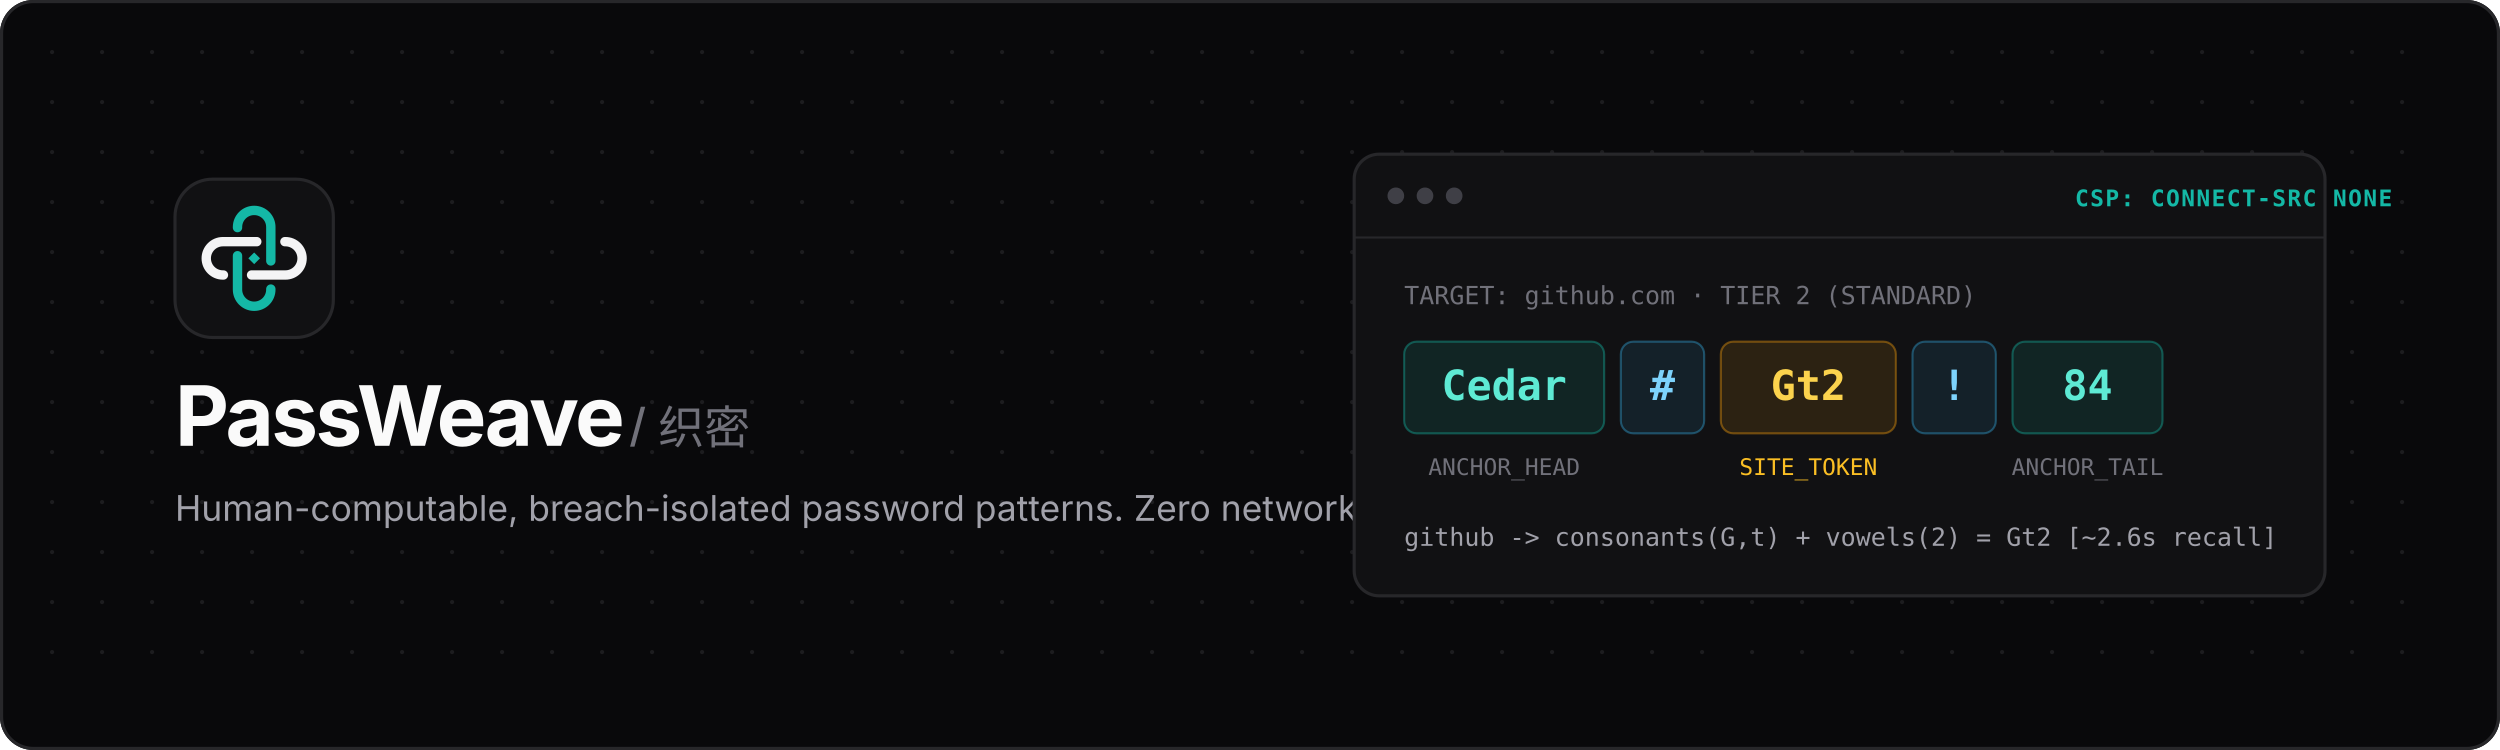
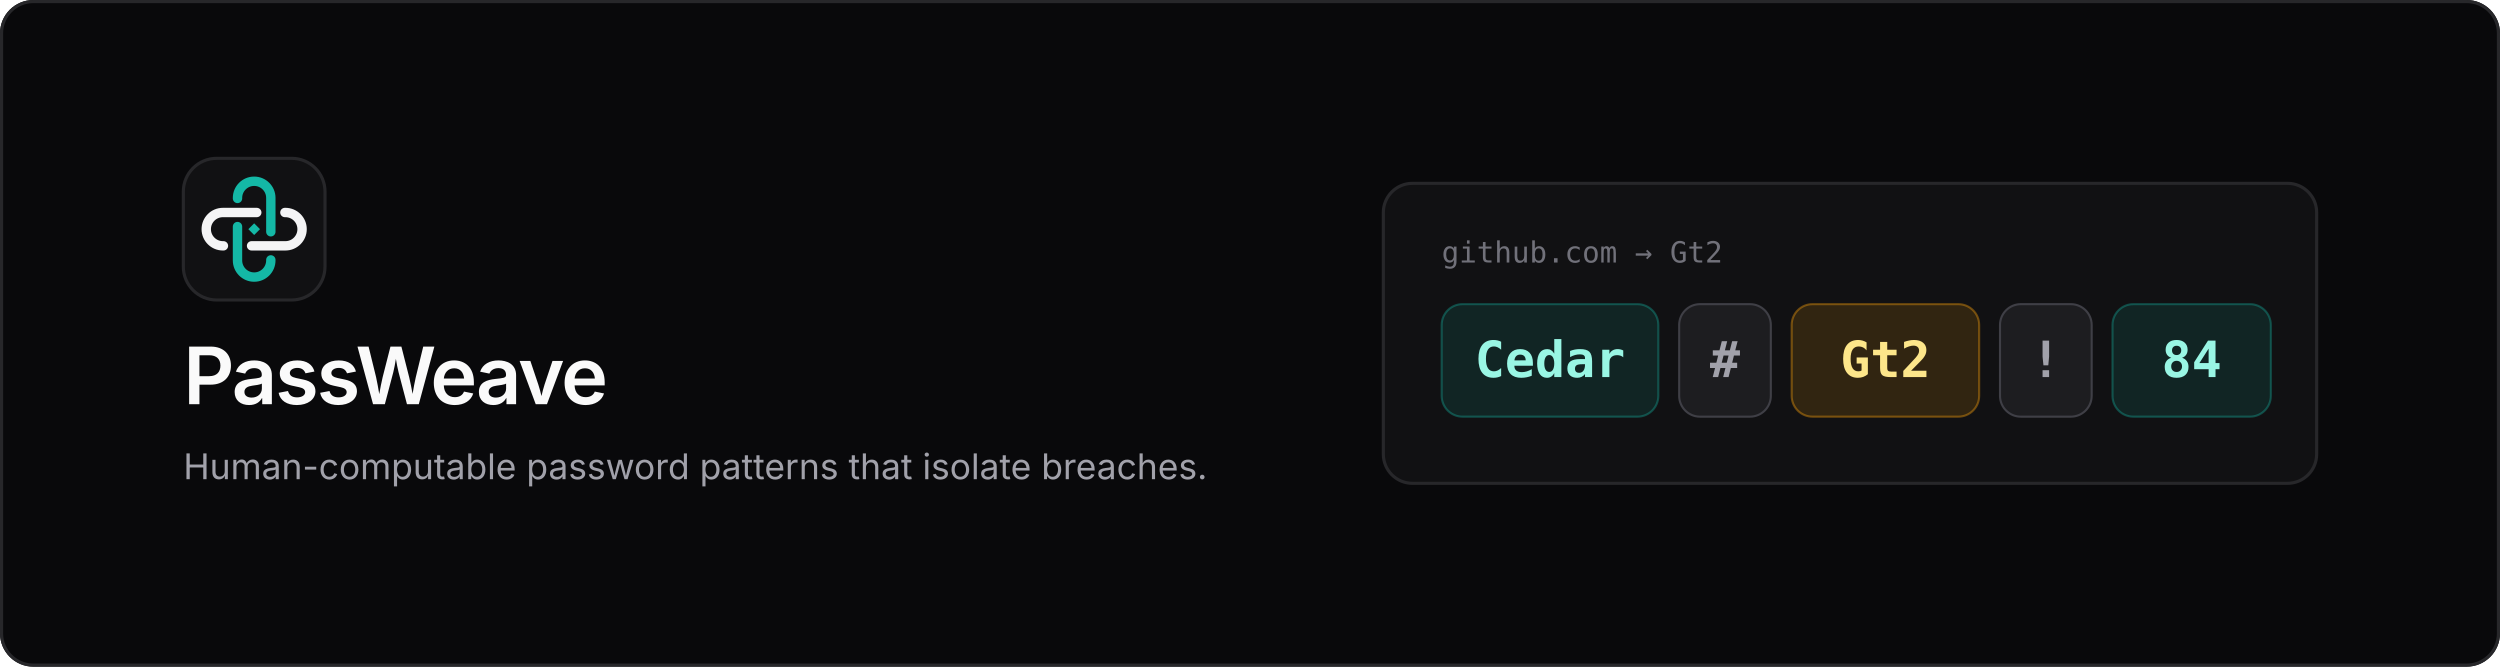
- <svg xmlns="http://www.w3.org/2000/svg" viewBox="0 0 1200 360" fill="none">
-   <defs>
-     <pattern id="grid" width="24" height="24" patternUnits="userSpaceOnUse">
-       <circle cx="1" cy="1" r="1" fill="#27272A" />
-     </pattern>
-   </defs>
-   <rect width="1200" height="360" rx="16" fill="#09090B" />
-   <rect x="0.75" y="0.75" width="1198.5" height="358.5" rx="15.25" stroke="#27272A" stroke-width="1.5" />
-   <rect x="24" y="24" width="1152" height="312" fill="url(#grid)" opacity="0.65" />
-   <g transform="translate(84, 86)">
-     <rect x="0" y="0" width="76" height="76" rx="18" fill="#111113" stroke="#27272A" stroke-width="1.5" />
-     <g transform="translate(6, 6)" stroke-width="4.5" stroke-linecap="round" stroke-linejoin="round">
+ <svg xmlns="http://www.w3.org/2000/svg" viewBox="0 0 1200 320" fill="none">
+   <rect width="1200" height="320" rx="16" fill="#09090B" />
+   <rect x="0.75" y="0.75" width="1198.5" height="318.5" rx="15.25" stroke="#27272A" stroke-width="1.5" />
+   <g transform="translate(88, 76)">
+     <rect x="0" y="0" width="68" height="68" rx="16" fill="#111113" stroke="#27272A" stroke-width="1.5" />
+     <g transform="translate(2, 2)" stroke-width="4.5" stroke-linecap="round" stroke-linejoin="round">
      <path d="M 17.25 40 L 17 40 A 8 8 0 0 1 17 24 L 33.25 24" stroke="#F4F4F5" />
      <path d="M 46.75 24 L 47 24 A 8 8 0 0 1 47 40 L 30.75 40" stroke="#F4F4F5" />
      <path d="M 24 17.25 L 24 17 A 8 8 0 0 1 40 17 L 40 33.25" stroke="#14B8A6" />
      <path d="M 40 46.75 L 40 47 A 8 8 0 0 1 24 47 L 24 30.75" stroke="#14B8A6" />
      <path d="M 32 29.2 L 34.8 32 L 32 34.8 L 29.2 32 Z" fill="#14B8A6" />
    </g>
-     <text x="0" y="128" fill="#FAFAFA" font-family="-apple-system, BlinkMacSystemFont, 'Segoe UI', Inter, sans-serif" font-size="40" font-weight="700" letter-spacing="-0.03em">
+     <text x="0" y="118" fill="#FAFAFA" font-family="-apple-system, BlinkMacSystemFont, 'Inter', 'Segoe UI', sans-serif" font-size="38" font-weight="600" letter-spacing="-0.025em">
      PassWeave
    </text>
-     <text x="218" y="126" fill="#71717A" font-family="-apple-system, BlinkMacSystemFont, 'PingFang SC', 'Microsoft YaHei', sans-serif" font-size="22" font-weight="500">
-       / 织密
-     </text>
-     <text x="0" y="164" fill="#A1A1AA" font-family="-apple-system, BlinkMacSystemFont, 'Segoe UI', Inter, sans-serif" font-size="17" font-weight="400">
-       Human-computable, breach-isolated password patterns. Zero network I/O.
+     <text x="0" y="154" fill="#A1A1AA" font-family="-apple-system, BlinkMacSystemFont, 'Inter', 'Segoe UI', sans-serif" font-size="17">
+       Human-computable password patterns that isolate breaches.
    </text>
  </g>
-   <g transform="translate(650, 74)">
-     <rect x="0" y="0" width="466" height="212" rx="12" fill="#111113" stroke="#27272A" stroke-width="1.5" />
-     <line x1="0" y1="40" x2="466" y2="40" stroke="#27272A" stroke-width="1" />
-     <circle cx="20" cy="20" r="4" fill="#3F3F46" />
-     <circle cx="34" cy="20" r="4" fill="#3F3F46" />
-     <circle cx="48" cy="20" r="4" fill="#3F3F46" />
-     <text x="346" y="25" fill="#14B8A6" font-family="ui-monospace, SFMono-Regular, Consolas, monospace" font-size="11" font-weight="600" letter-spacing="0.06em">
-       CSP: CONNECT-SRC NONE
+   <g transform="translate(664, 88)">
+     <rect x="0" y="0" width="448" height="144" rx="14" fill="#111113" stroke="#27272A" stroke-width="1.5" />
+     <text x="28" y="38" fill="#71717A" font-family="ui-monospace, SFMono-Regular, Consolas, monospace" font-size="14">
+       github.com  →  Gt2
    </text>
-     <text x="24" y="72" fill="#71717A" font-family="ui-monospace, SFMono-Regular, Consolas, monospace" font-size="12">
-       TARGET: github.com  ·  TIER 2 (STANDARD)
-     </text>
-     <g transform="translate(24, 90)">
-       <rect x="0" y="0" width="96" height="44" rx="6" fill="#14B8A6" fill-opacity="0.12" stroke="#14B8A6" stroke-opacity="0.4" />
-       <text x="48" y="28" text-anchor="middle" fill="#5EEAD4" font-family="ui-monospace, SFMono-Regular, Consolas, monospace" font-size="20" font-weight="600">Cedar</text>
-       <rect x="104" y="0" width="40" height="44" rx="6" fill="#38BDF8" fill-opacity="0.1" stroke="#38BDF8" stroke-opacity="0.35" />
-       <text x="124" y="28" text-anchor="middle" fill="#7DD3FC" font-family="ui-monospace, SFMono-Regular, Consolas, monospace" font-size="20" font-weight="600">#</text>
-       <rect x="152" y="0" width="84" height="44" rx="6" fill="#F59E0B" fill-opacity="0.12" stroke="#F59E0B" stroke-opacity="0.4" />
-       <text x="194" y="28" text-anchor="middle" fill="#FCD34D" font-family="ui-monospace, SFMono-Regular, Consolas, monospace" font-size="20" font-weight="600">Gt2</text>
-       <rect x="244" y="0" width="40" height="44" rx="6" fill="#38BDF8" fill-opacity="0.1" stroke="#38BDF8" stroke-opacity="0.35" />
-       <text x="264" y="28" text-anchor="middle" fill="#7DD3FC" font-family="ui-monospace, SFMono-Regular, Consolas, monospace" font-size="20" font-weight="600">!</text>
-       <rect x="292" y="0" width="72" height="44" rx="6" fill="#14B8A6" fill-opacity="0.12" stroke="#14B8A6" stroke-opacity="0.4" />
-       <text x="328" y="28" text-anchor="middle" fill="#5EEAD4" font-family="ui-monospace, SFMono-Regular, Consolas, monospace" font-size="20" font-weight="600">84</text>
+     <g transform="translate(28, 58)">
+       <rect x="0" y="0" width="104" height="54" rx="10" fill="#14B8A6" fill-opacity="0.12" stroke="#14B8A6" stroke-opacity="0.35" />
+       <text x="52" y="35" text-anchor="middle" fill="#99F6E4" font-family="ui-monospace, SFMono-Regular, Consolas, monospace" font-size="24" font-weight="600">Cedar</text>
+       <rect x="114" y="0" width="44" height="54" rx="10" fill="#27272A" fill-opacity="0.55" stroke="#3F3F46" />
+       <text x="136" y="35" text-anchor="middle" fill="#A1A1AA" font-family="ui-monospace, SFMono-Regular, Consolas, monospace" font-size="24" font-weight="600">#</text>
+       <rect x="168" y="0" width="90" height="54" rx="10" fill="#F59E0B" fill-opacity="0.14" stroke="#F59E0B" stroke-opacity="0.4" />
+       <text x="213" y="35" text-anchor="middle" fill="#FDE68A" font-family="ui-monospace, SFMono-Regular, Consolas, monospace" font-size="24" font-weight="600">Gt2</text>
+       <rect x="268" y="0" width="44" height="54" rx="10" fill="#27272A" fill-opacity="0.55" stroke="#3F3F46" />
+       <text x="290" y="35" text-anchor="middle" fill="#A1A1AA" font-family="ui-monospace, SFMono-Regular, Consolas, monospace" font-size="24" font-weight="600">!</text>
+       <rect x="322" y="0" width="76" height="54" rx="10" fill="#14B8A6" fill-opacity="0.12" stroke="#14B8A6" stroke-opacity="0.35" />
+       <text x="360" y="35" text-anchor="middle" fill="#99F6E4" font-family="ui-monospace, SFMono-Regular, Consolas, monospace" font-size="24" font-weight="600">84</text>
    </g>
-     <g transform="translate(24, 154)" font-family="ui-monospace, SFMono-Regular, Consolas, monospace" font-size="11" fill="#71717A">
-       <text x="48" y="0" text-anchor="middle">ANCHOR_HEAD</text>
-       <text x="194" y="0" text-anchor="middle" fill="#FBBF24">SITE_TOKEN</text>
-       <text x="328" y="0" text-anchor="middle">ANCHOR_TAIL</text>
-     </g>
-     <text x="24" y="188" fill="#A1A1AA" font-family="ui-monospace, SFMono-Regular, Consolas, monospace" font-size="12">
-       github -&gt; consonants(G,t) + vowels(2) = Gt2  [~2.6s recall]
-     </text>
  </g>
</svg>
